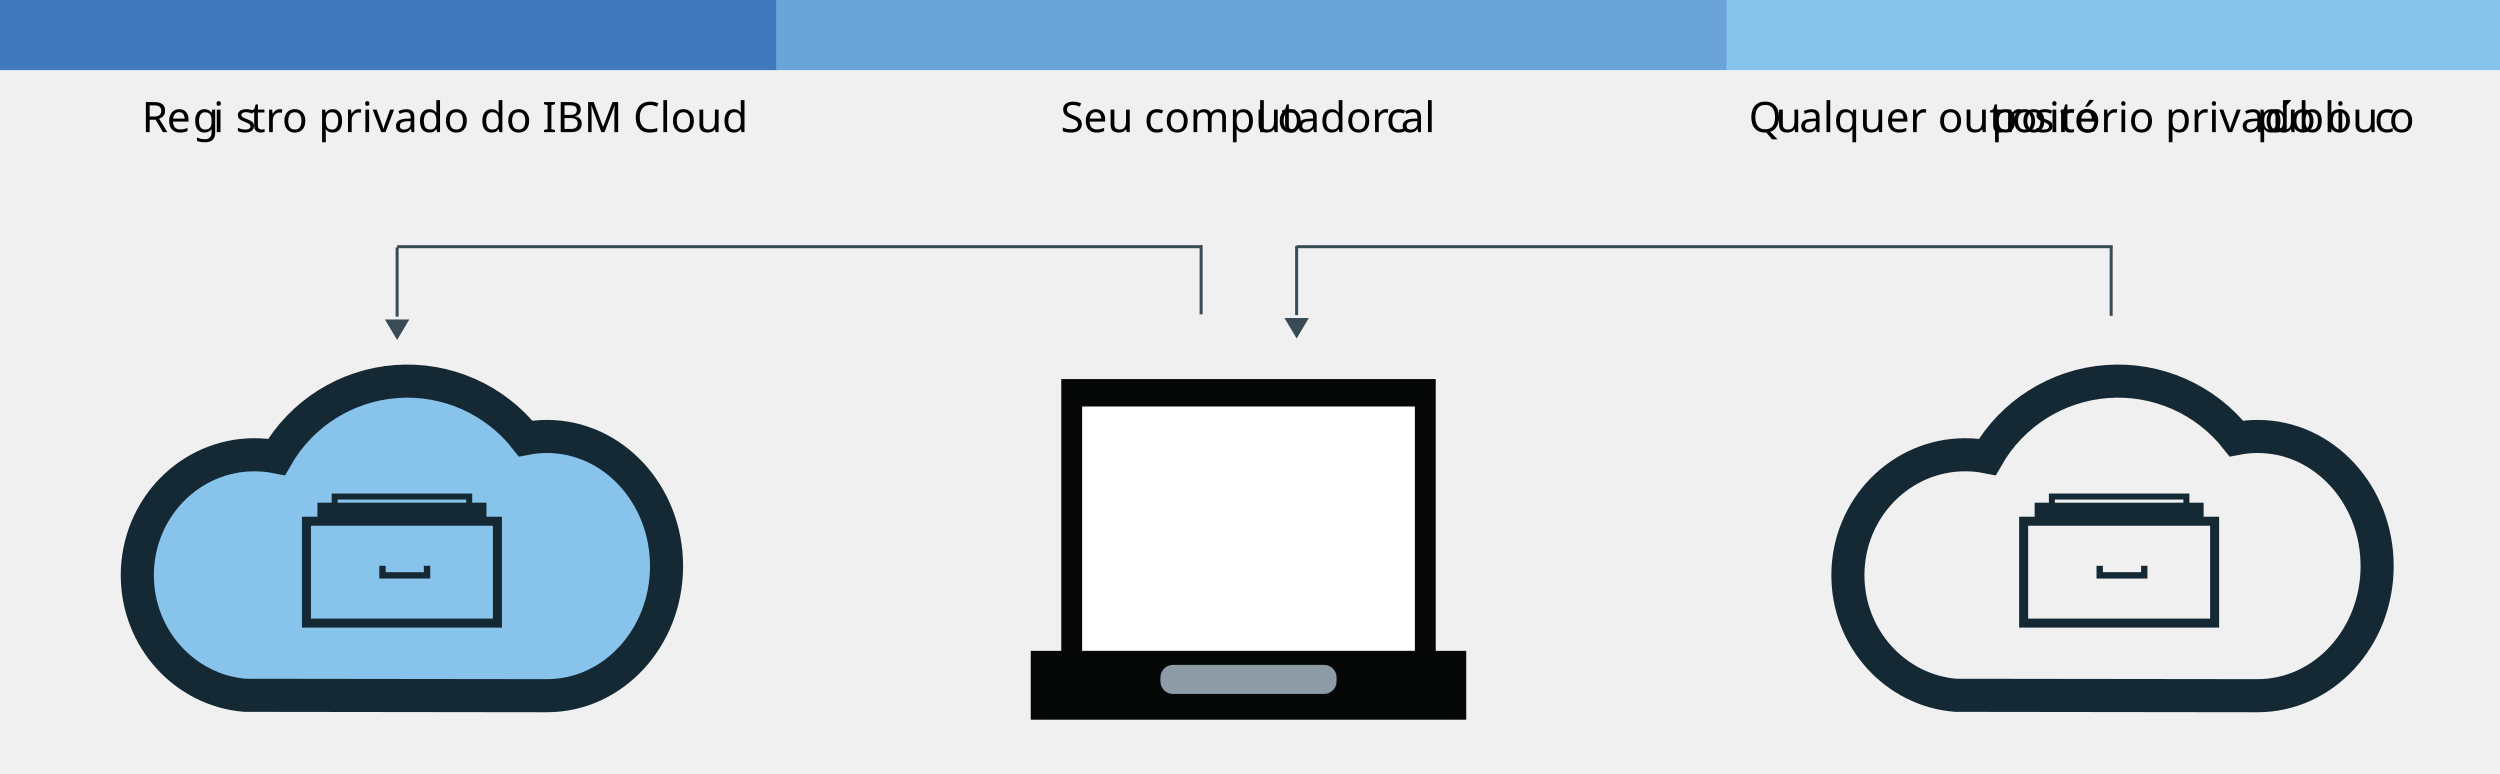
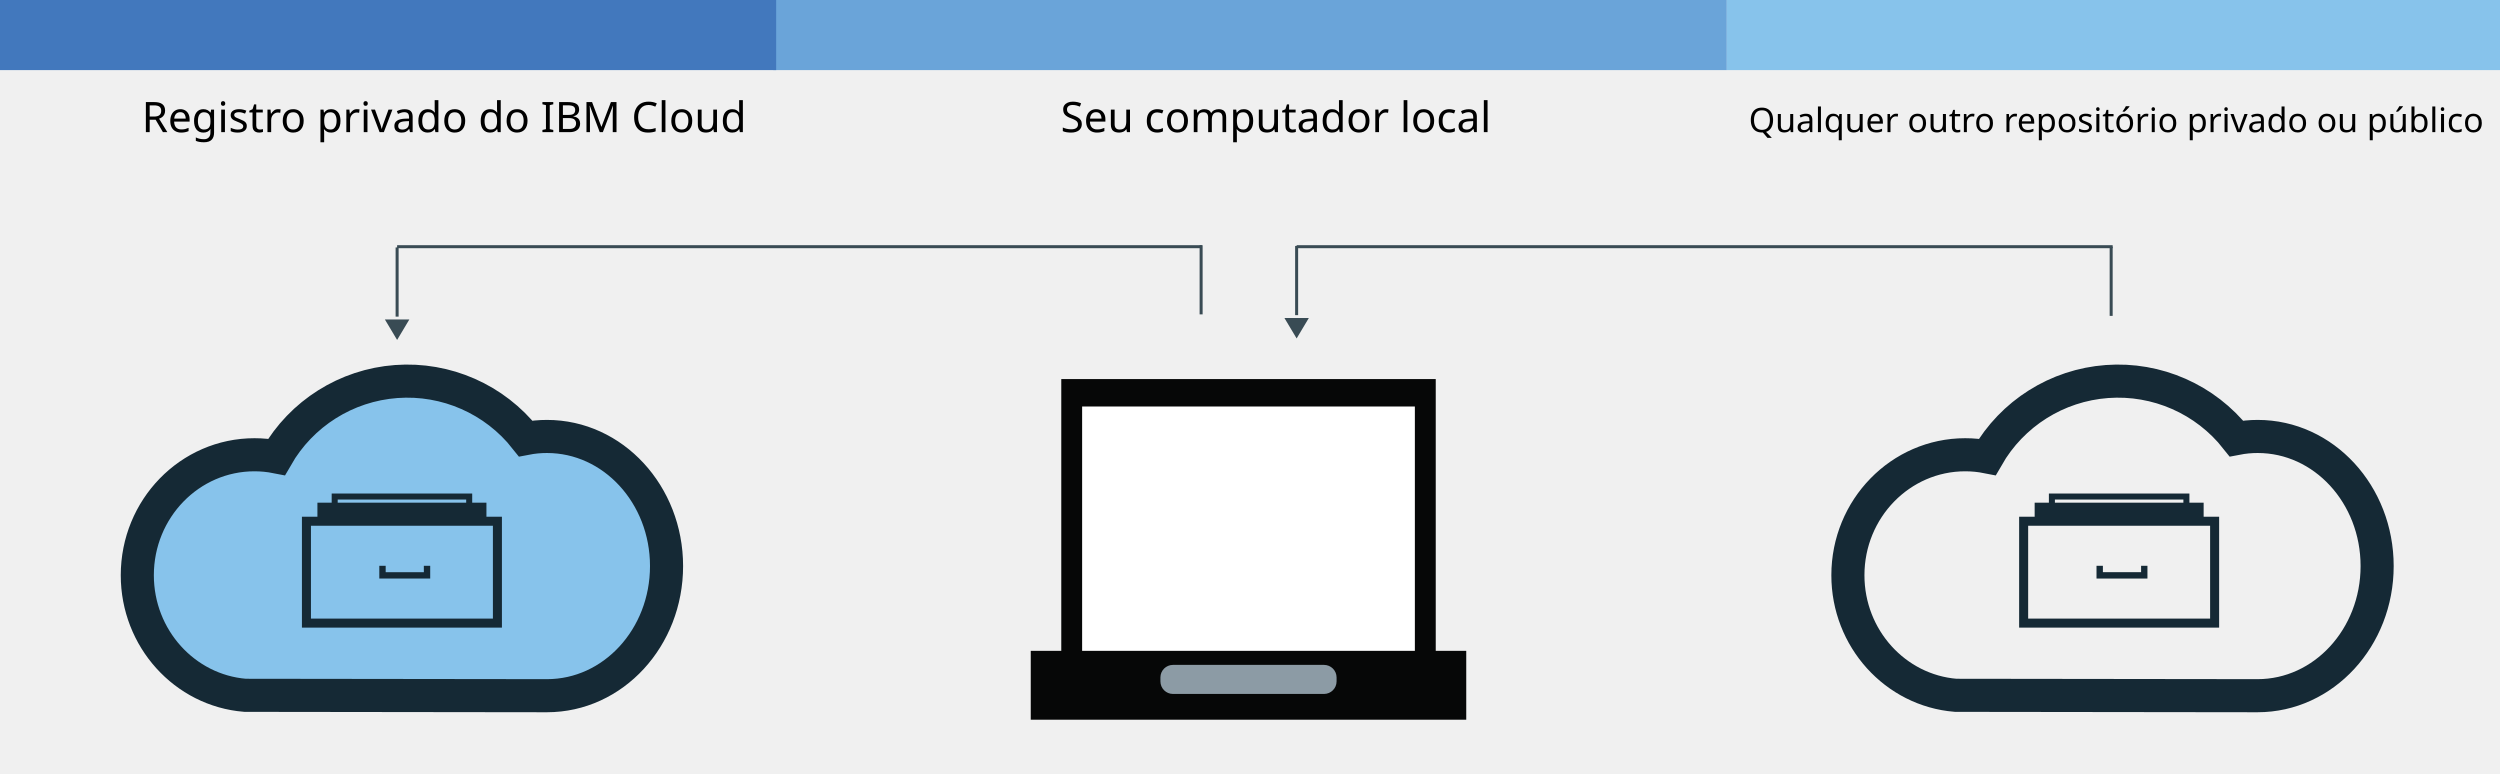
- <svg xmlns="http://www.w3.org/2000/svg" id="8a2151fb-88ef-457d-b7ec-bfa7f1e3e656" data-name="Layer 1" viewBox="0 0 831 257">
+ <svg xmlns="http://www.w3.org/2000/svg" id="8a2151fb-88ef-457d-b7ec-bfa7f1e3e656" data-name="Layer 1" viewBox="0 0 831 257" version="1.1">
+   <defs id="defs112" />
  <path id="ce3f00cc-62b2-43ff-97de-39f90dd8ffae" data-name="&lt;Path&gt;" d="M257,0H574V23.3H257Z" fill="#6aa4d9" />
  <path id="148a5eb6-df88-4f33-b362-d3d8ce114c44" data-name="&lt;Path&gt;" d="M574,0H831V23.3H574Z" fill="#87c3eb" />
  <g id="10fb2a08-3ee6-4061-96fb-31503b7362b3" data-name="&lt;Group&gt;">
    <path id="d03ee414-6941-420c-8859-22e16f18125c" data-name="&lt;Path&gt;" d="M127.94,106.2,132,113l4.06-6.8Z" fill="#394b54" />
  </g>
  <path id="525b2ac2-ea9d-4fbc-81b4-7cdf198de918" data-name="&lt;Path&gt;" d="M0,0H258V23.3H0Z" fill="#4278bd" />
  <path id="fdf0b69f-7cd4-4857-b183-b2c9fd283bb3" data-name="&lt;Path&gt;" d="M132,82H399.5" fill="none" stroke="#394b54" stroke-miterlimit="10" />
-   <text transform="translate(47.13 43.93)" font-size="14" font-family="IBMPlexSans, IBM Plex Sans" style="isolation:isolate">
-     <tspan letter-spacing="-0.01em">R</tspan>
-     <tspan x="8.34" y="0" letter-spacing="0em">e</tspan>
-     <tspan x="16.98" y="0" letter-spacing="-0.01em">g</tspan>
-     <tspan x="23.74" y="0">i</tspan>
-     <tspan x="31.22" y="0" letter-spacing="0em">s</tspan>
-     <tspan x="36.08" y="0">tro privado do IBM Cloud</tspan>
-     <tspan x="116.2" y="0" letter-spacing="0em" />
-     <tspan x="121.27" y="0" />
-     <tspan x="139.84" y="0" letter-spacing="-0.01em" />
-     <tspan x="146.56" y="0" />
-     <tspan x="151.48" y="0" letter-spacing="0.01em" />
-     <tspan x="156.76" y="0" />
+   <text transform="translate(47.13 43.93)" font-size="14" font-family="IBMPlexSans, IBM Plex Sans" style="isolation:isolate;-inkscape-font-specification:'IBMPlexSans, IBM Plex Sans, Normal';font-family:IBMPlexSans, 'IBM Plex Sans';font-weight:normal;font-style:normal;font-stretch:normal;font-variant:normal;font-size:14px;text-anchor:start;text-align:start;writing-mode:lr;line-height:125%;" id="text11">
+     <tspan id="tspan3448">Registro privado do  IBM Cloud</tspan>
  </text>
-   <text transform="translate(352.56 43.93)" font-size="14" font-family="IBMPlexSans, IBM Plex Sans" style="isolation:isolate">
-     <tspan letter-spacing="-0.05em">S</tspan>
-     <tspan x="7.6" y="0">eu computador </tspan>
-     <tspan x="65.11" y="0" letter-spacing="-0.01em">l</tspan>
-     <tspan x="72.07" y="0">o</tspan>
-     <tspan x="108.2" y="0" letter-spacing="0em">c</tspan>
-     <tspan x="113.06" y="0" letter-spacing="0em">al</tspan>
+   <text transform="translate(352.56 43.93)" font-size="14" font-family="IBMPlexSans, IBM Plex Sans" style="isolation:isolate;-inkscape-font-specification:'IBMPlexSans, IBM Plex Sans, Normal';font-family:IBMPlexSans, 'IBM Plex Sans';font-weight:normal;font-style:normal;font-stretch:normal;font-variant:normal;font-size:14px;text-anchor:start;text-align:start;writing-mode:lr;line-height:125%;" id="text37">
+     <tspan id="tspan3442">Seu computador local</tspan>
  </text>
  <path id="725f6b61-84ed-46aa-8879-94041a5dc3b2" data-name="&lt;Path&gt;" d="M701.75,82v23" fill="none" stroke="#394b54" stroke-miterlimit="10" />
  <path id="f14214fe-9ec7-4377-b205-8f4ce22a05f0" data-name="&lt;Path&gt;" d="M132,82.25v23" fill="none" stroke="#394b54" stroke-miterlimit="10" />
  <g id="0d3a2756-a2a9-4c79-85d8-608b49695707" data-name="&lt;Group&gt;">
    <path id="a1c9d864-a7e8-4305-96a8-5d2074e5e43d" data-name="&lt;Path&gt;" d="M426.94,105.7l4.06,6.8,4.06-6.8Z" fill="#394b54" />
  </g>
  <path id="cc7e49e3-3eba-454e-856d-6a9389a1ceba" data-name="&lt;Path&gt;" d="M431,81.75v23" fill="none" stroke="#394b54" stroke-miterlimit="10" />
  <path id="a572a3a7-b452-42dc-a0eb-e07307168d5e" data-name="&lt;Path&gt;" d="M399.25,81.5v23" fill="none" stroke="#394b54" stroke-miterlimit="10" />
  <path id="832a1625-3329-4785-8f1f-f75e9f3d0886" data-name="&lt;Path&gt;" d="M431,82H702.25" fill="none" stroke="#394b54" stroke-miterlimit="10" />
-   <rect x="399.5" y="71.5" width="15.5" height="19.5" fill="none" />
+   <rect x="399.5" y="71.5" width="15.5" height="19.5" fill="none" id="rect58" />
  <path id="e99522dd-adef-4ce5-907d-8d91b47a08df" data-name="&lt;Path&gt;" d="M181.82,145.08a36.89,36.89,0,0,0-7.09.68,50.09,50.09,0,0,0-82.8,6.12,37.83,37.83,0,0,0-7.34-.72c-21.52,0-38.95,17.93-38.95,40.05,0,21,15.77,38.28,35.83,39.91l100.13.13h.22c22,0,39.74-19.29,39.74-43.09S203.77,145.08,181.82,145.08Z" fill="#87c3eb" stroke="#152935" stroke-miterlimit="10" stroke-width="11" />
  <path id="74fb0e0b-4e9a-4824-966c-126e2122dded" data-name="&lt;Path&gt;" d="M750.47,145.08a36.89,36.89,0,0,0-7.09.68,50.09,50.09,0,0,0-82.8,6.12,37.83,37.83,0,0,0-7.34-.72c-21.52,0-39,17.93-39,40.05,0,21,15.77,38.28,35.83,39.91l100.13.13h.22c21.95,0,39.74-19.29,39.74-43.09S772.42,145.08,750.47,145.08Z" fill="none" stroke="#152935" stroke-miterlimit="10" stroke-width="11" />
  <rect id="ddb78052-7939-4cde-86aa-aba469e38c3c" data-name="&lt;Rectangle&gt;" x="352.77" y="126" width="124.47" height="90.67" fill="#060707" />
  <g id="27dd9f5f-0f34-410a-9cf2-659aefd6a2b5" data-name="&lt;Group&gt;">
    <rect id="51b79e7b-4bcb-450f-984a-f5ca3bdec73d" data-name="&lt;Rectangle&gt;" x="361.89" y="137.31" width="106.23" height="77.38" fill="#fff" />
    <path id="c087a8f1-5c69-46b5-bd51-f99d212f1f93" data-name="&lt;Compound Path&gt;" d="M470.3,216.88H359.7V135.12H470.3ZM364.08,212.5H465.92v-73H364.08Z" fill="#fff" />
  </g>
  <rect id="b63eb18c-b563-4bb9-aa60-2655b87aa2d9" data-name="&lt;Rectangle&gt;" x="342.62" y="216.34" width="144.76" height="22.89" fill="#060707" />
  <rect id="f69ebd71-33c6-4c84-9b71-528ee9676ebb" data-name="&lt;Rectangle&gt;" x="385.72" y="221.01" width="58.56" height="9.66" rx="4.18" ry="4.18" fill="#8c9ba5" />
-   <rect x="672.66" y="173.26" width="63.48" height="33.86" fill="none" stroke="#152935" stroke-miterlimit="10" stroke-width="3" />
-   <line x1="676.32" y1="170.09" x2="732.49" y2="170.09" fill="none" stroke="#152935" stroke-miterlimit="10" stroke-width="6" />
-   <rect x="682.05" y="165.05" width="44.71" height="5.03" fill="none" stroke="#152935" stroke-miterlimit="10" stroke-width="2" />
-   <path d="M711.7,190.19H699v-2.12h-2.12v4.24h16.93v-4.24H711.7Z" fill="#152935" />
-   <rect x="101.86" y="173.26" width="63.48" height="33.86" fill="none" stroke="#152935" stroke-miterlimit="10" stroke-width="3" />
-   <line x1="105.51" y1="170.09" x2="161.69" y2="170.09" fill="none" stroke="#152935" stroke-miterlimit="10" stroke-width="6" />
-   <rect x="111.25" y="165.05" width="44.71" height="5.03" fill="none" stroke="#152935" stroke-miterlimit="10" stroke-width="2" />
-   <path d="M140.89,190.19H128.2v-2.12h-2.12v4.24H143v-4.24h-2.12Z" fill="#152935" />
-   <text transform="translate(581.28 43.93)" font-size="14" font-family="IBMPlexSans, IBM Plex Sans" style="isolation:isolate">Q<tspan x="8.97" y="0" letter-spacing="-0.01em">u</tspan>
-     <tspan x="16.81" y="0">alquer outro re</tspan>
-     <tspan x="80.69" y="0" letter-spacing="-0.01em">p</tspan>
-     <tspan x="87.46" y="0" letter-spacing="0em">o</tspan>
-     <tspan x="94.93" y="0" letter-spacing="0em">s</tspan>
-     <tspan x="99.79" y="0" letter-spacing="0em">itório privado ou </tspan>
-     <tspan x="168.91" y="0" letter-spacing="0em">p</tspan>
-     <tspan x="173.98" y="0">úbli</tspan>
-     <tspan x="207.94" y="0" letter-spacing="0em">c</tspan>
-     <tspan x="212.8" y="0">o</tspan>
-     <tspan x="220.64" y="0" letter-spacing="0.01em" />
-     <tspan x="225.92" y="0" />
+   <rect x="672.66" y="173.26" width="63.48" height="33.86" fill="none" stroke="#152935" stroke-miterlimit="10" stroke-width="3" id="rect68" />
+   <line x1="676.32" y1="170.09" x2="732.49" y2="170.09" fill="none" stroke="#152935" stroke-miterlimit="10" stroke-width="6" id="line70" />
+   <rect x="682.05" y="165.05" width="44.71" height="5.03" fill="none" stroke="#152935" stroke-miterlimit="10" stroke-width="2" id="rect72" />
+   <path d="M711.7,190.19H699v-2.12h-2.12v4.24h16.93v-4.24H711.7Z" fill="#152935" id="path74" />
+   <rect x="101.86" y="173.26" width="63.48" height="33.86" fill="none" stroke="#152935" stroke-miterlimit="10" stroke-width="3" id="rect76" />
+   <line x1="105.51" y1="170.09" x2="161.69" y2="170.09" fill="none" stroke="#152935" stroke-miterlimit="10" stroke-width="6" id="line78" />
+   <rect x="111.25" y="165.05" width="44.71" height="5.03" fill="none" stroke="#152935" stroke-miterlimit="10" stroke-width="2" id="rect80" />
+   <path d="M140.89,190.19H128.2v-2.12h-2.12v4.24H143v-4.24h-2.12Z" fill="#152935" id="path82" />
+   <text transform="translate(581.28 43.93)" font-size="14" font-family="IBMPlexSans, IBM Plex Sans" style="isolation:isolate;-inkscape-font-specification:'IBMPlexSans, IBM Plex Sans, Normal';font-family:IBMPlexSans, 'IBM Plex Sans';font-weight:normal;font-style:normal;font-stretch:normal;font-variant:normal;font-size:14px;text-anchor:start;text-align:start;writing-mode:lr;line-height:125%;" id="text84">
+     <tspan id="tspan3370" style="font-size:11.25px">Qualquer outro repositório privado ou público</tspan>
  </text>
</svg>
